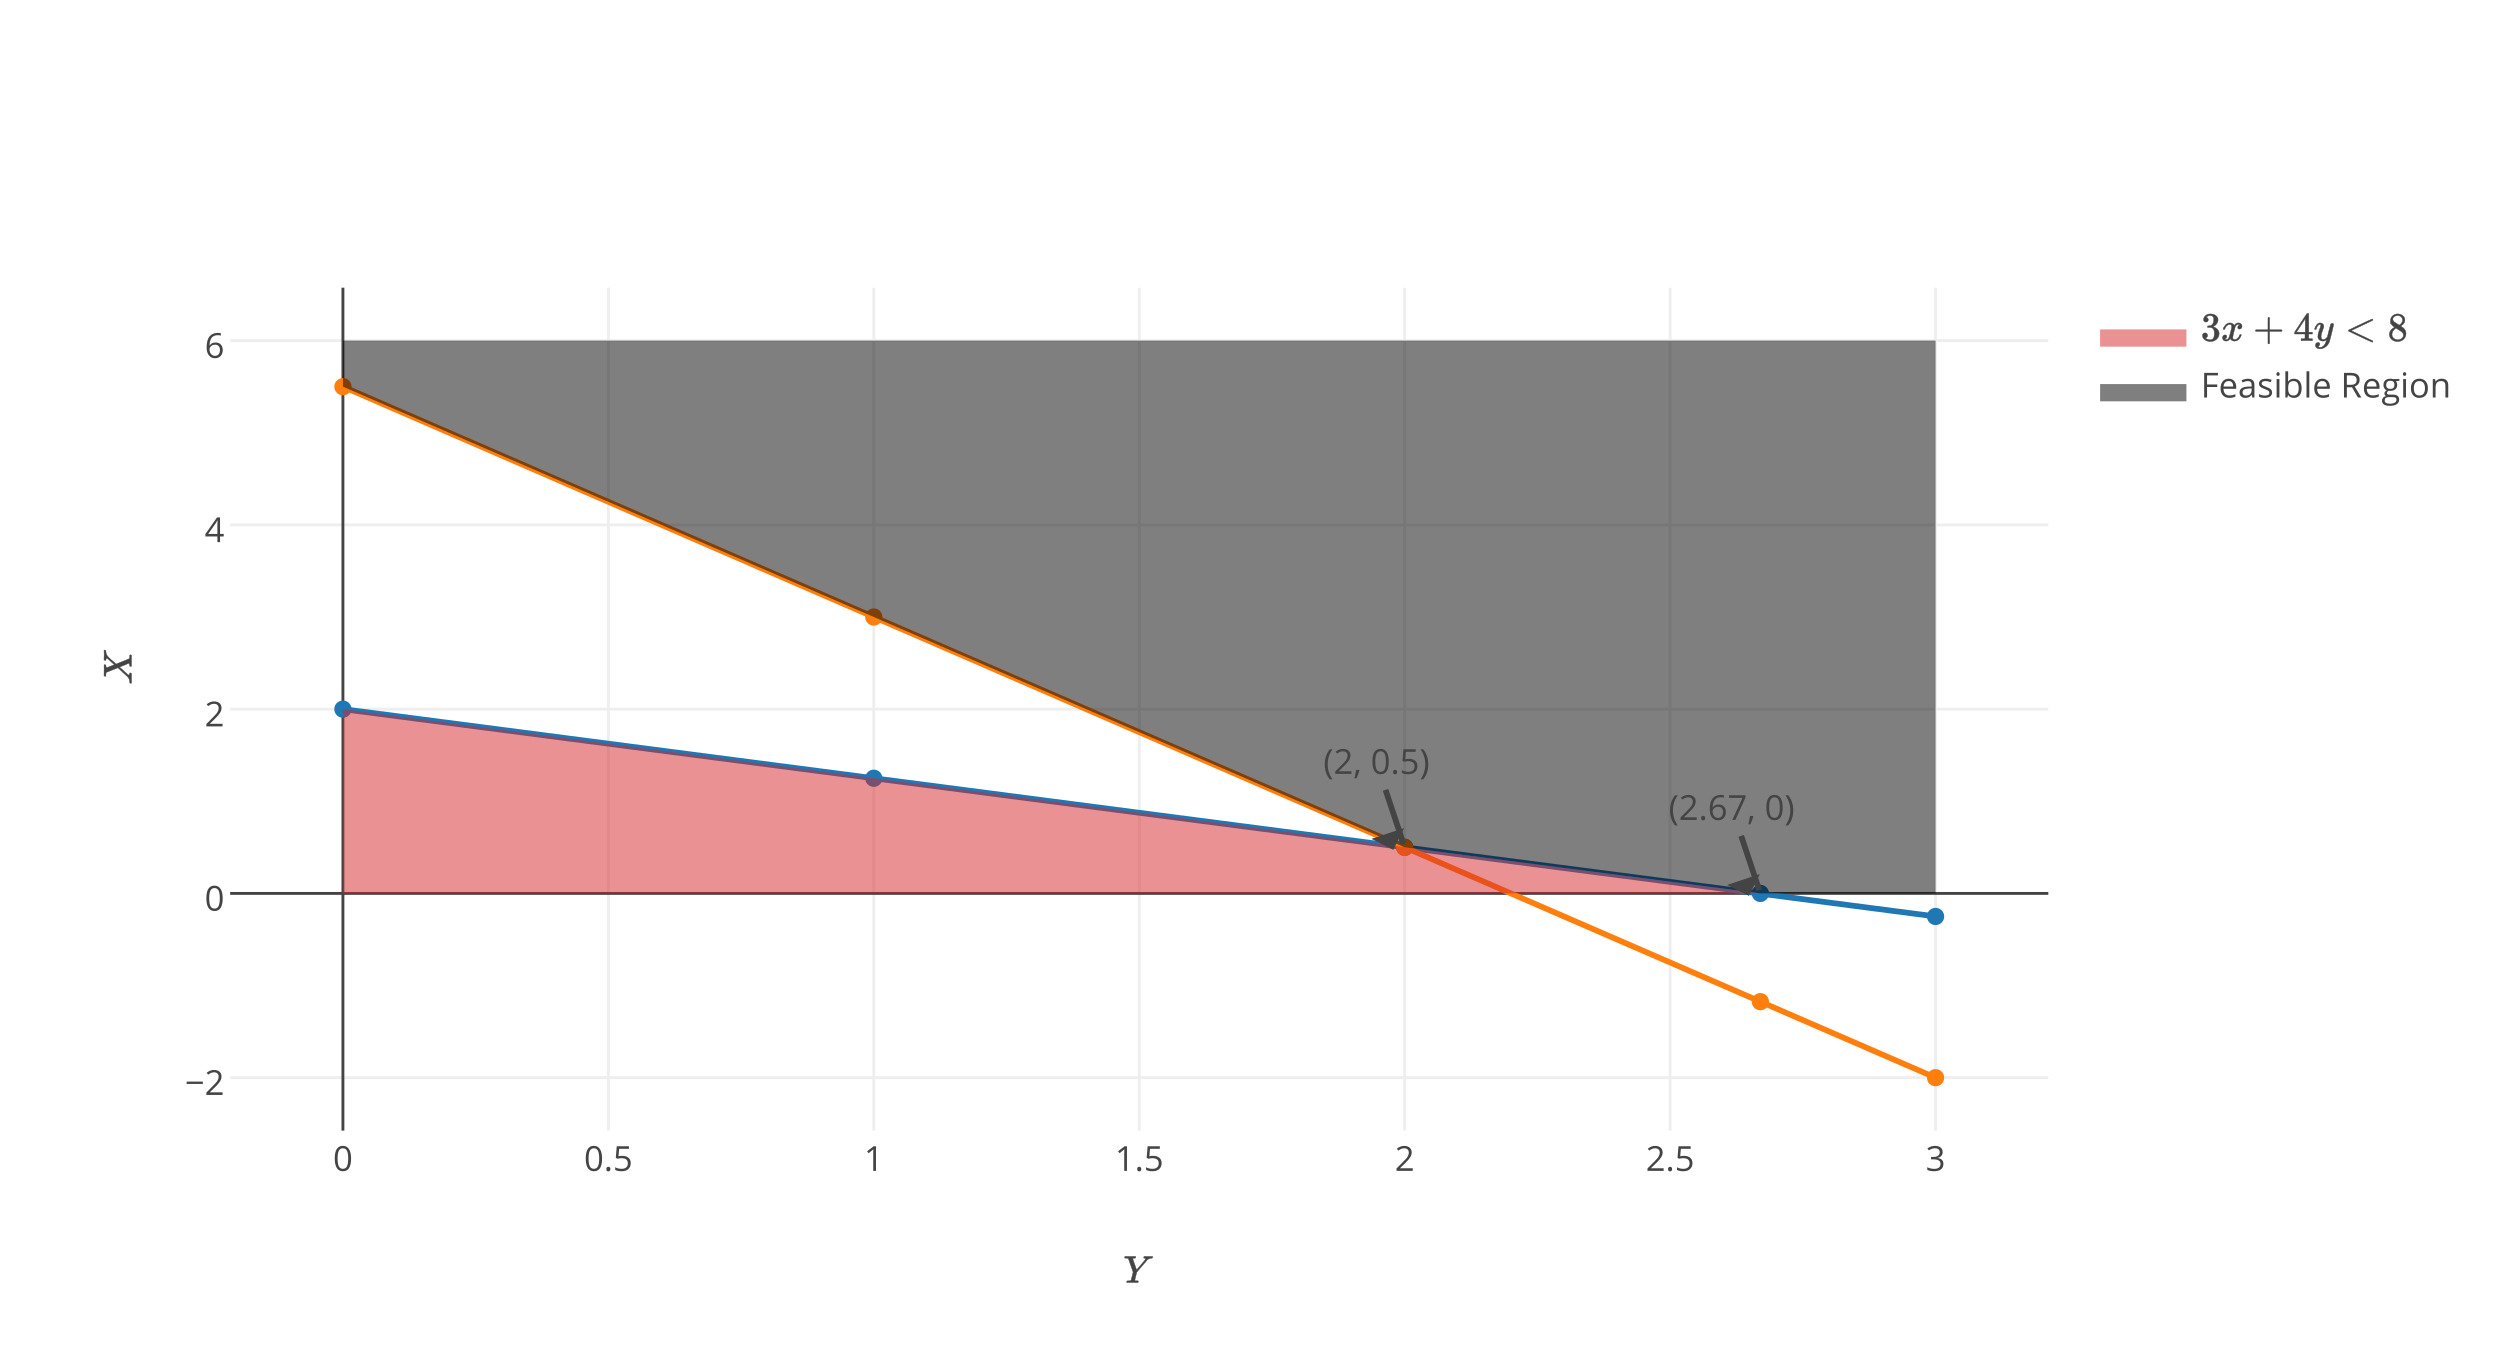
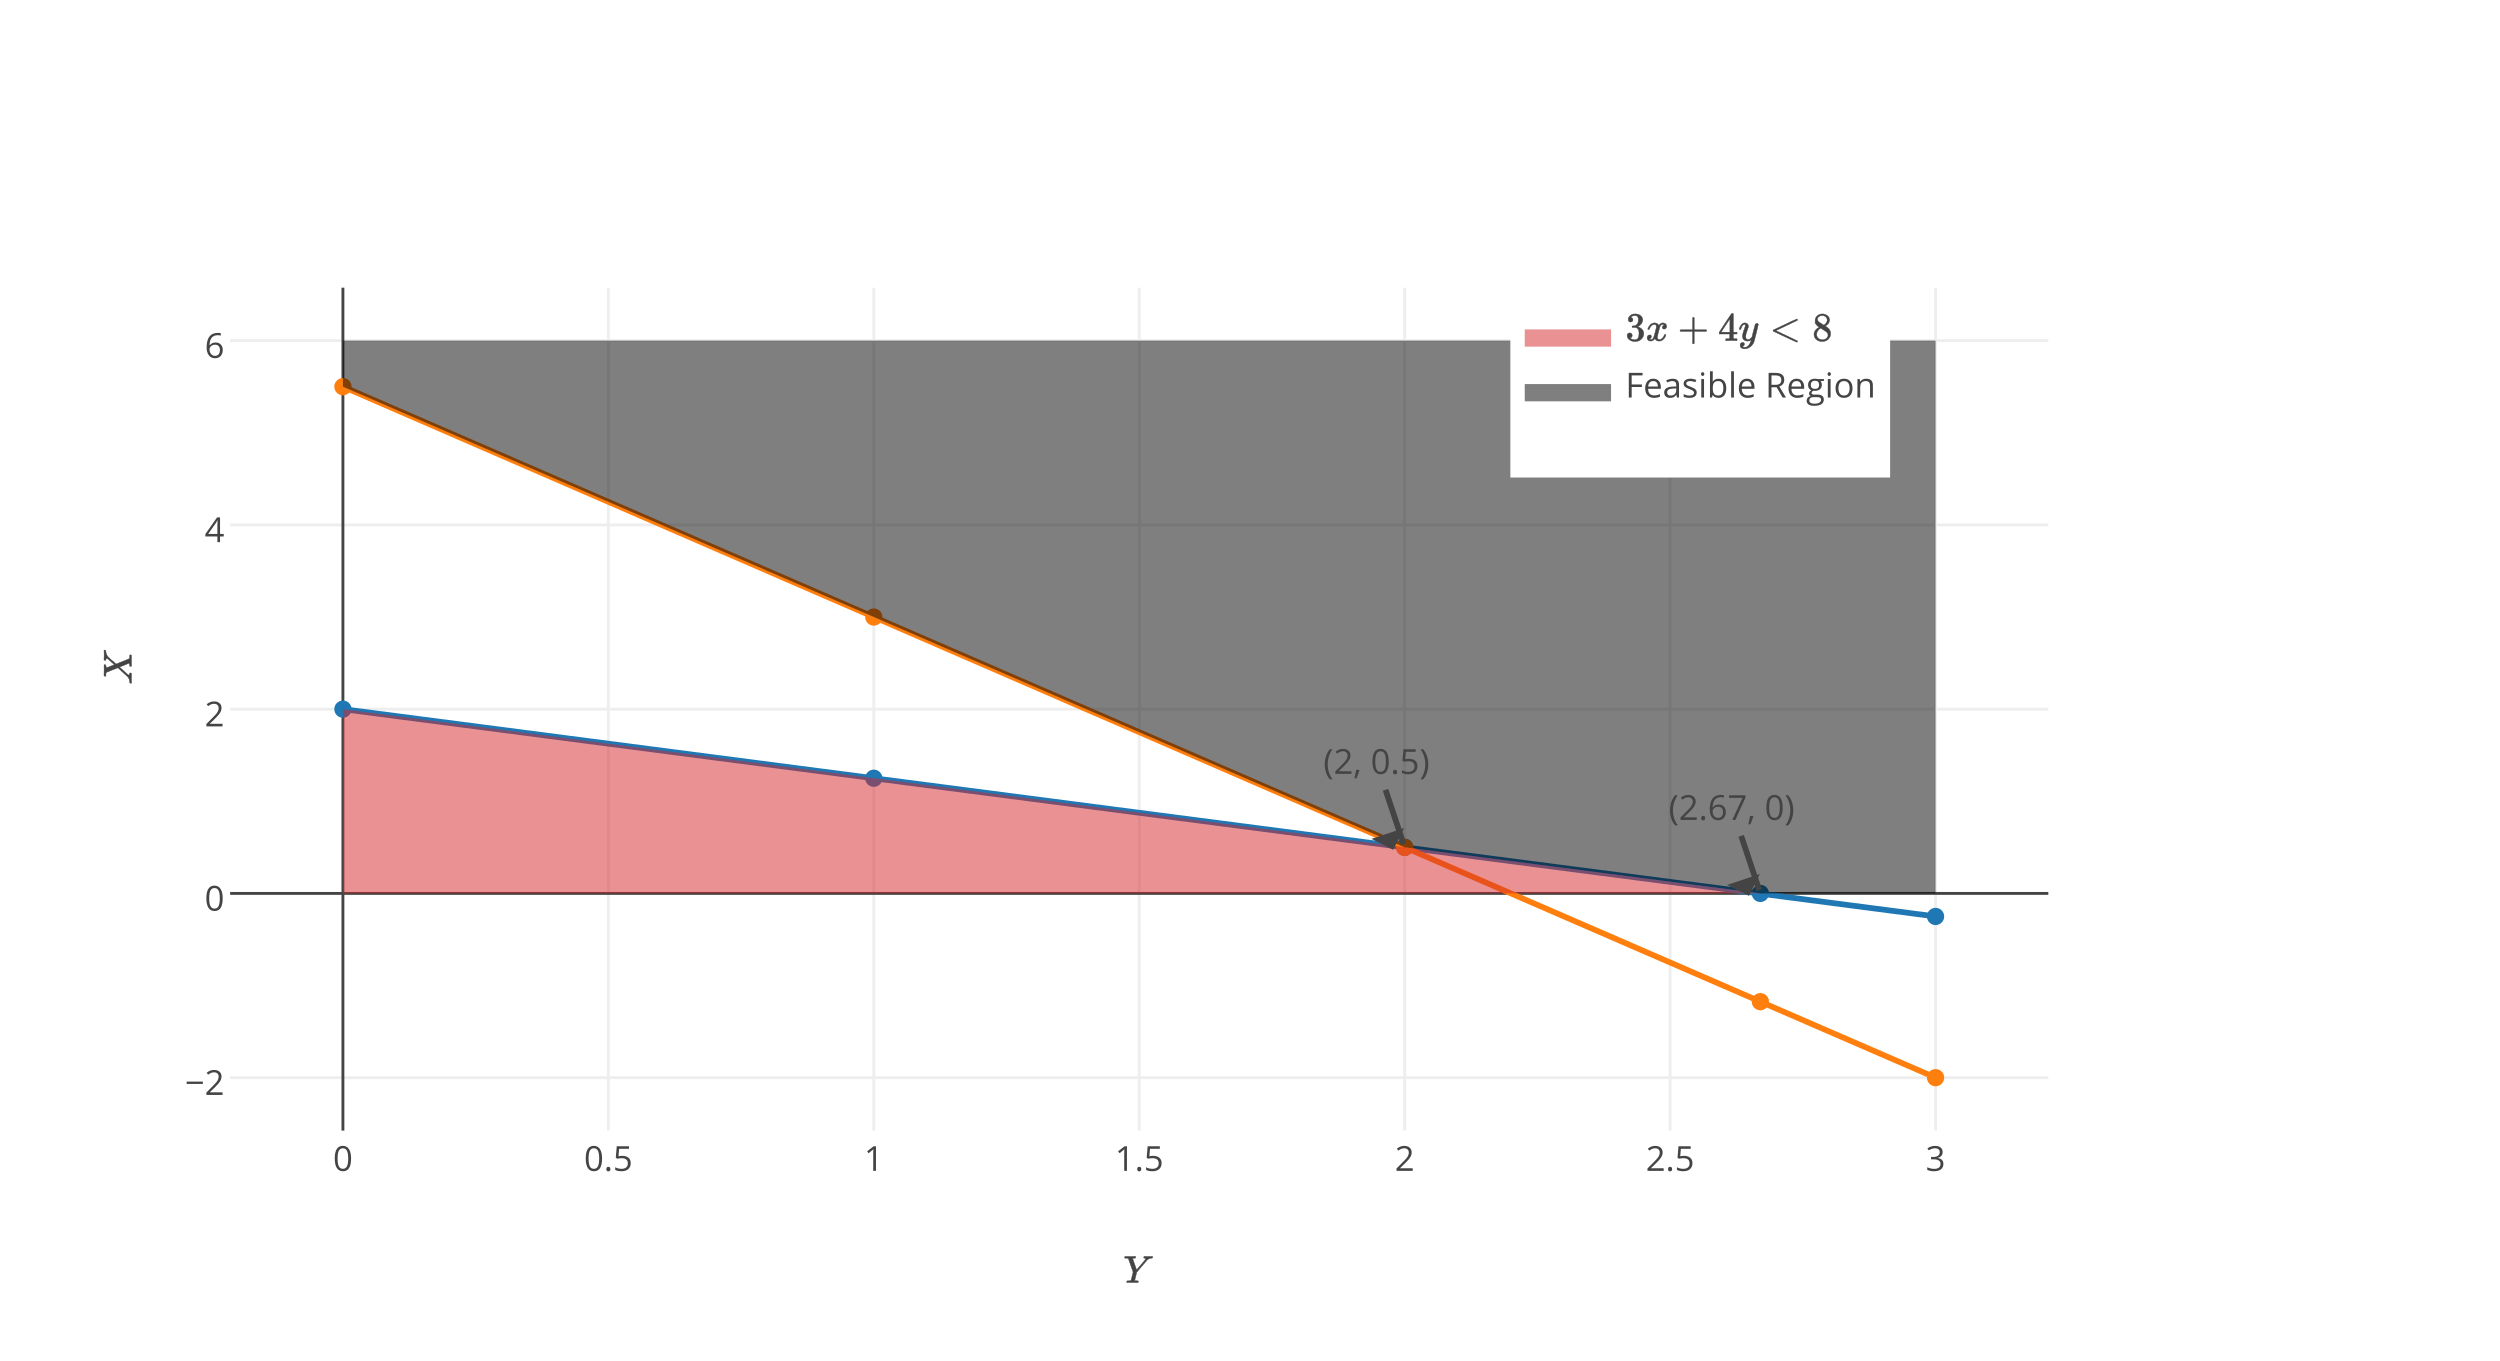
<svg xmlns="http://www.w3.org/2000/svg" xmlns:xlink="http://www.w3.org/1999/xlink" width="869" height="473" class="main-svg">
  <defs>
    <g class="clips" id="svg_88">
      <clipPath class="axesclip" id="clipfc8aa5x">
        <rect x="80" y="0" width="632" height="473" id="svg_89" />
      </clipPath>
      <clipPath class="axesclip" id="clipfc8aa5y">
        <rect x="0" y="100" width="869" height="293" id="svg_90" />
      </clipPath>
      <clipPath class="axesclip" id="clipfc8aa5xy">
        <rect x="80" y="100" width="632" height="293" id="svg_91" />
      </clipPath>
    </g>
  </defs>
  <g>
    <rect x="0" y="0" width="869" height="473" fill="rgb(255, 255, 255)" id="svg_92" />
    <g class="draglayer" id="svg_93">
      <g id="svg_94" />
    </g>
    <g class="subplot xy" id="svg_95">
      <rect x="80" y="100" width="632" height="293" fill="rgb(255, 255, 255)" stroke-width="0px" id="svg_96" />
      <g id="svg_97">
        <path class="xgrid crisp" d="m211.47,100l0,293" stroke-width="1px" stroke="rgb(238, 238, 238)" id="svg_98" />
        <path class="xgrid crisp" d="m303.73,100l0,293" stroke-width="1px" stroke="rgb(238, 238, 238)" id="svg_99" />
        <path class="xgrid crisp" d="m396,100l0,293" stroke-width="1px" stroke="rgb(238, 238, 238)" id="svg_100" />
        <path class="xgrid crisp" d="m488.27,100l0,293" stroke-width="1px" stroke="rgb(238, 238, 238)" id="svg_101" />
        <path class="xgrid crisp" d="m580.53,100l0,293" stroke-width="1px" stroke="rgb(238, 238, 238)" id="svg_102" />
        <path class="xgrid crisp" d="m672.8,100l0,293" stroke-width="1px" stroke="rgb(238, 238, 238)" id="svg_103" />
        <path class="ygrid crisp" d="m80,374.6l632,0" stroke-width="1px" stroke="rgb(238, 238, 238)" id="svg_104" />
        <path class="ygrid crisp" d="m80,246.5l632,0" stroke-width="1px" stroke="rgb(238, 238, 238)" id="svg_105" />
        <path class="ygrid crisp" d="m80,182.45l632,0" stroke-width="1px" stroke="rgb(238, 238, 238)" id="svg_106" />
        <path class="ygrid crisp" d="m80,118.4l632,0" stroke-width="1px" stroke="rgb(238, 238, 238)" id="svg_107" />
      </g>
      <g id="svg_108" />
      <g id="svg_109">
        <path class="xzl zl crisp" d="m119.2,100l0,293" stroke-width="1px" stroke="rgb(68, 68, 68)" id="svg_110" />
        <path class="yzl zl crisp" d="m80,310.55l632,0" stroke-width="1px" stroke="rgb(68, 68, 68)" id="svg_111" />
      </g>
      <g id="svg_112" />
      <g id="svg_1">
        <svg preserveAspectRatio="none" x="80" y="100" width="632" height="293" viewBox="0 0 632 293" id="svg_30">
          <g class="maplayer" id="svg_120" />
          <g class="barlayer" id="svg_119" />
          <g class="errorlayer" id="svg_83">
            <g class="errorbars" id="svg_118" />
            <g class="errorbars" id="svg_116" />
            <g class="errorbars" id="svg_113" />
            <g class="errorbars" id="svg_85" />
            <g class="errorbars" id="svg_84" />
          </g>
          <g class="boxlayer" id="svg_82" />
          <g class="scatterlayer" id="svg_31">
            <g class="trace scatter" stroke-miterlimit="2" id="svg_74">
              <path class="js-line" d="m39.2,146.5l553.6,72.06" stroke-width="2px" stroke="rgb(31, 119, 180)" fill="none" id="svg_81" />
              <g class="points" id="svg_75">
                <path class="point" d="m42.2,146.5a3,3 0 1 1 -3,-3a3,3 0 0 1 3,3z" fill="rgb(31, 119, 180)" stroke-width="0px" id="svg_80" />
                <path class="point" d="m226.73,170.52a3,3 0 1 1 -3,-3a3,3 0 0 1 3,3z" fill="rgb(31, 119, 180)" stroke-width="0px" id="svg_79" />
                <path class="point" d="m411.27,194.54a3,3 0 1 1 -3,-3a3,3 0 0 1 3,3z" fill="rgb(31, 119, 180)" stroke-width="0px" id="svg_78" />
                <path class="point" d="m534.9,210.55a3,3 0 1 1 -3,-3a3,3 0 0 1 3,3z" fill="rgb(31, 119, 180)" stroke-width="0px" id="svg_77" />
                <path class="point" d="m595.8,218.56a3,3 0 1 1 -3,-3a3,3 0 0 1 3,3z" fill="rgb(31, 119, 180)" stroke-width="0px" id="svg_76" />
              </g>
            </g>
            <g class="trace scatter" stroke-miterlimit="2" id="svg_66">
              <path class="js-line" d="m39.2,34.41l553.6,240.19" stroke-width="2px" stroke="rgb(255, 127, 14)" fill="none" id="svg_73" />
              <g class="points" id="svg_67">
                <path class="point" d="m42.2,34.41a3,3 0 1 1 -3,-3a3,3 0 0 1 3,3z" fill="rgb(255, 127, 14)" stroke-width="0px" id="svg_72" />
                <path class="point" d="m226.73,114.48a3,3 0 1 1 -3,-3a3,3 0 0 1 3,3z" fill="rgb(255, 127, 14)" stroke-width="0px" id="svg_71" />
                <path class="point" d="m411.27,194.54a3,3 0 1 1 -3,-3a3,3 0 0 1 3,3z" fill="rgb(255, 127, 14)" stroke-width="0px" id="svg_70" />
                <path class="point" d="m534.9,248.18a3,3 0 1 1 -3,-3a3,3 0 0 1 3,3z" fill="rgb(255, 127, 14)" stroke-width="0px" id="svg_69" />
                <path class="point" d="m595.8,274.6a3,3 0 1 1 -3,-3a3,3 0 0 1 3,3z" fill="rgb(255, 127, 14)" stroke-width="0px" id="svg_68" />
              </g>
            </g>
            <g class="trace scatter" stroke-miterlimit="2" id="svg_42">
              <path class="js-fill" d="m39.2,18.4l553.6,0l0,192.15l-60.9,0l-123.63,-16.01l-369.07,-160.13l0,-16.01l0,-0z" fill-opacity="0.5" fill="rgb(0, 0, 0)" stroke-width="0px" id="svg_65" />
              <path class="js-line" d="m39.2,34.41l369.07,160.13l123.63,16.01l60.9,0" stroke-width="2px" stroke-opacity="0" stroke="rgb(0, 0, 0)" fill="none" id="svg_64" />
              <g class="points" id="svg_58">
                <path class="point" d="m42.2,34.41a3,3 0 1 1 -3,-3a3,3 0 0 1 3,3z" fill-opacity="0" fill="rgb(0, 0, 0)" stroke-width="0px" id="svg_63" />
                <path class="point" d="m226.73,114.48a3,3 0 1 1 -3,-3a3,3 0 0 1 3,3z" fill-opacity="0" fill="rgb(0, 0, 0)" stroke-width="0px" id="svg_62" />
                <path class="point" d="m411.27,194.54a3,3 0 1 1 -3,-3a3,3 0 0 1 3,3z" fill-opacity="0" fill="rgb(0, 0, 0)" stroke-width="0px" id="svg_61" />
                <path class="point" d="m534.9,210.55a3,3 0 1 1 -3,-3a3,3 0 0 1 3,3z" fill-opacity="0" fill="rgb(0, 0, 0)" stroke-width="0px" id="svg_60" />
                <path class="point" d="m595.8,210.55a3,3 0 1 1 -3,-3a3,3 0 0 1 3,3z" fill-opacity="0" fill="rgb(0, 0, 0)" stroke-width="0px" id="svg_59" />
              </g>
            </g>
            <g class="trace scatter" stroke-miterlimit="2" id="svg_34">
              <path class="js-line" d="m39.2,18.4l553.6,0" stroke-width="2px" stroke-opacity="0" stroke="rgb(0, 0, 0)" fill="none" id="svg_41" />
              <g class="points" id="svg_35">
                <path class="point" d="m42.2,18.4a3,3 0 1 1 -3,-3a3,3 0 0 1 3,3z" fill-opacity="0" fill="rgb(0, 0, 0)" stroke-width="0px" id="svg_40" />
                <path class="point" d="m226.73,18.4a3,3 0 1 1 -3,-3a3,3 0 0 1 3,3z" fill-opacity="0" fill="rgb(0, 0, 0)" stroke-width="0px" id="svg_39" />
                <path class="point" d="m411.27,18.4a3,3 0 1 1 -3,-3a3,3 0 0 1 3,3z" fill-opacity="0" fill="rgb(0, 0, 0)" stroke-width="0px" id="svg_38" />
                <path class="point" d="m534.9,18.4a3,3 0 1 1 -3,-3a3,3 0 0 1 3,3z" fill-opacity="0" fill="rgb(0, 0, 0)" stroke-width="0px" id="svg_37" />
                <path class="point" d="m595.8,18.4a3,3 0 1 1 -3,-3a3,3 0 0 1 3,3z" fill-opacity="0" fill="rgb(0, 0, 0)" stroke-width="0px" id="svg_36" />
              </g>
            </g>
            <g class="trace scatter" stroke-miterlimit="2" id="svg_32">
              <path class="js-fill" d="m39.2,146.5l492.7,64.05l0,0l-492.7,0l0,-64.05z" fill-opacity="0.5" fill="rgb(214, 39, 40)" stroke-width="0px" id="svg_33" />
            </g>
          </g>
        </svg>
      </g>
      <g id="svg_159" />
      <path class="crisp" d="m79,393.5l634,0" stroke-opacity="0" stroke="rgb(0, 0, 0)" stroke-width="1px" fill="none" id="svg_160" />
      <path class="crisp" d="m79.5,99l0,294" stroke-width="1px" stroke-opacity="0" stroke="rgb(0, 0, 0)" fill="none" id="svg_161" />
      <g id="svg_162" />
      <g id="svg_163">
        <g class="xtick" id="svg_164">
          <text text-anchor="middle" x="119.2" y="407" fill="rgb(68, 68, 68)" font-size="12px" font-family="'Open sans', verdana, arial, sans-serif" id="svg_165">0</text>
        </g>
        <g class="xtick" id="svg_166">
          <text text-anchor="middle" x="211.47" y="407" fill="rgb(68, 68, 68)" font-size="12px" font-family="'Open sans', verdana, arial, sans-serif" id="svg_167">0.5</text>
        </g>
        <g class="xtick" id="svg_168">
          <text text-anchor="middle" x="303.73" y="407" fill="rgb(68, 68, 68)" font-size="12px" font-family="'Open sans', verdana, arial, sans-serif" id="svg_169">1</text>
        </g>
        <g class="xtick" id="svg_170">
          <text text-anchor="middle" x="396" y="407" fill="rgb(68, 68, 68)" font-size="12px" font-family="'Open sans', verdana, arial, sans-serif" id="svg_171">1.5</text>
        </g>
        <g class="xtick" id="svg_172">
          <text text-anchor="middle" x="488.27" y="407" fill="rgb(68, 68, 68)" font-size="12px" font-family="'Open sans', verdana, arial, sans-serif" id="svg_173">2</text>
        </g>
        <g class="xtick" id="svg_174">
          <text text-anchor="middle" x="580.53" y="407" fill="rgb(68, 68, 68)" font-size="12px" font-family="'Open sans', verdana, arial, sans-serif" id="svg_175">2.5</text>
        </g>
        <g class="xtick" id="svg_176">
          <text text-anchor="middle" x="672.8" y="407" fill="rgb(68, 68, 68)" font-size="12px" font-family="'Open sans', verdana, arial, sans-serif" id="svg_177">3</text>
        </g>
      </g>
      <g id="svg_178">
        <g class="ytick" id="svg_179">
          <text text-anchor="end" x="78" y="380.6" fill="rgb(68, 68, 68)" font-size="12px" font-family="'Open sans', verdana, arial, sans-serif" id="svg_180">−2</text>
        </g>
        <g class="ytick" id="svg_181">
          <text text-anchor="end" x="78" y="316.55" fill="rgb(68, 68, 68)" font-size="12px" font-family="'Open sans', verdana, arial, sans-serif" id="svg_182">0</text>
        </g>
        <g class="ytick" id="svg_183">
          <text text-anchor="end" x="78" y="252.5" fill="rgb(68, 68, 68)" font-size="12px" font-family="'Open sans', verdana, arial, sans-serif" id="svg_184">2</text>
        </g>
        <g class="ytick" id="svg_185">
          <text text-anchor="end" x="78" y="188.45" fill="rgb(68, 68, 68)" font-size="12px" font-family="'Open sans', verdana, arial, sans-serif" id="svg_186">4</text>
        </g>
        <g class="ytick" id="svg_187">
          <text text-anchor="end" x="78" y="124.4" fill="rgb(68, 68, 68)" font-size="12px" font-family="'Open sans', verdana, arial, sans-serif" id="svg_188">6</text>
        </g>
      </g>
      <g id="svg_189" />
    </g>
    <g class="shapelayer" id="svg_190" />
    <g class="glimages" id="svg_191" />
    <text class="js-plot-link-container" y="464" text-anchor="end" x="862" fill="rgb(68, 68, 68)" font-size="12px" font-family="'Open Sans', Arial, sans-serif" id="svg_192" />
    <g class="infolayer" id="svg_193">
      <g class="g-gtitle" id="svg_194" />
      <g class="g-xtitle" id="svg_195">
        <g class="xtitle-math-group" id="svg_15">
          <svg viewBox="0 -707.942 768 731.884" class="xtitle-math" height="1.71ex" preserveAspectRatio="xMinYMin meet" x="390.499" y="436.382" width="1.71ex" id="svg_121">
            <defs>
              <path id="svg_124" stroke-width="10" d="m66,637q-12,0 -17,0t-10,1t-7,3t-2,6t3,17t9,18q2,1 14,1q48,-3 109,-3q123,0 141,3l10,0q6,-6 6,-9t-2,-18q-4,-13 -10,-19l-12,0q-56,0 -56,-13q0,-5 50,-147t51,-144l3,3q4,4 12,13t21,24t32,37t43,51q92,107 107,126t16,31q0,16 -32,19q-17,0 -17,10q0,2 2,14q3,15 5,18t14,4q2,0 29,-1t79,-2q27,0 56,1t33,1q17,0 17,-9q0,-4 -3,-16t-5,-14q-2,-6 -21,-6q-72,-5 -117,-50q-9,-9 -140,-163l-129,-151l-26,-104q-27,-107 -27,-112q0,-11 68,-11q16,0 21,-1t6,-10q0,-2 -2,-12q-4,-17 -6,-19t-16,-3q-5,0 -42,0t-92,1q-62,0 -94,0t-36,-1q-18,0 -18,8q0,5 3,15q1,3 2,6t1,5t1,4t2,3t3,2t5,1t6,0t9,1t13,0q39,1 51,4t18,13q3,5 29,108l25,103l-123,349q-1,1 -2,2t-2,2t-3,2t-4,2t-5,2t-8,1t-9,1t-13,1t-17,1z" />
              <path id="svg_136" stroke-width="10" d="m42,0l-2,0q-14,0 -14,11q0,4 3,16q4,14 7,16t19,3q86,3 135,52q10,10 116,126t105,118q-109,278 -114,283q-9,11 -63,12l-28,0q-6,6 -6,8t2,19q4,13 10,19l14,0q34,-2 121,-2q33,0 61,0t45,1t20,0q17,0 17,-11q0,-1 -2,-13q-4,-15 -7,-18t-16,-3q-31,-3 -54,-17l77,-194l53,59q105,113 105,125q0,18 -24,25q-5,0 -13,2q-15,0 -15,11q0,2 2,16q4,13 10,19l12,0q1,0 25,0t54,-2t41,-1q90,0 99,3l8,0q7,-7 7,-11q-2,-25 -12,-35l-16,0q-34,-1 -61,-9t-41,-17t-24,-18l-11,-9q0,1 -95,-104l-87,-96q0,-1 31,-80t65,-162t37,-86q10,-9 61,-10q35,0 35,-9q0,-2 -2,-14q-4,-16 -7,-19t-14,-3q-3,0 -33,0t-89,1q-61,0 -93,0t-35,-1q-17,0 -17,9q0,1 2,15q2,10 4,14t5,5t9,2t16,1t26,7q17,8 17,10q-1,0 -47,117l-47,118q-188,-204 -193,-215q-4,-8 -4,-12q0,-19 29,-25q1,0 6,0t6,-1q3,0 4,0t3,-1t3,-3t1,-7q0,-9 -2,-16q-3,-13 -6,-15t-15,-3q-3,0 -18,0t-42,1t-59,0q-78,0 -100,-2z" />
              <path id="svg_135" stroke-width="10" d="m127,463q-27,0 -42,17t-16,44q0,55 48,98t116,43q35,0 44,-1q74,-12 113,-53t40,-89q0,-52 -34,-101t-94,-71l-3,-2q0,-1 9,-3t29,-9t38,-21q82,-53 82,-140q0,-79 -62,-138t-157,-59q-80,0 -138,43t-58,109q0,28 18,45t45,18q28,0 46,-18t18,-45q0,-11 -3,-20t-7,-16t-11,-12t-12,-8t-10,-4t-8,-3l-4,-1q51,-45 124,-45q55,0 83,53q17,33 17,101l0,20q0,95 -64,127q-15,6 -61,7l-42,1l-3,2q-2,3 -2,16q0,18 8,18q28,0 58,5q34,5 62,42t28,112l0,8q0,57 -35,79q-22,14 -47,14q-32,0 -59,-11t-38,-23t-11,-12l3,0q3,-1 8,-2t10,-5t12,-7t10,-11t8,-15t3,-20q0,-22 -14,-39t-45,-18z" />
              <path id="svg_134" stroke-width="10" d="m52,289q7,42 54,97t116,56q35,0 64,-18t43,-45q42,63 101,63q37,0 64,-22t28,-59q0,-29 -14,-47t-27,-22t-23,-4q-19,0 -31,11t-12,29q0,46 50,63q-11,13 -40,13q-13,0 -19,-2q-38,-16 -56,-66q-60,-221 -60,-258q0,-28 16,-40t35,-12q37,0 73,33t49,81q3,10 6,11t16,2l4,0q15,0 15,-8q0,-1 -2,-11q-16,-57 -62,-101t-107,-44q-70,0 -106,63q-41,-62 -94,-62l-6,0q-49,0 -70,26t-22,55q0,32 19,52t45,20q43,0 43,-42q0,-20 -12,-35t-23,-20t-13,-5l-3,-1q0,-1 6,-4t16,-7t19,-3q36,0 62,45q9,16 23,68t28,108t16,66q5,27 5,39q0,28 -15,40t-34,12q-40,0 -75,-32t-49,-82q-2,-9 -5,-10t-16,-2l-14,0q-6,6 -6,11z" />
              <path id="svg_133" stroke-width="10" d="m56,237t0,13t14,20l299,0l0,150l1,150q10,13 19,13q13,0 20,-15l0,-298l298,0q15,-8 15,-20t-15,-20l-298,0l0,-298q-8,-14 -18,-14l-2,0l-2,0q-12,0 -18,14l0,298l-299,0q-14,7 -14,20l0,-13z" />
              <path id="svg_132" stroke-width="10" d="m462,0q-18,3 -129,3q-116,0 -134,-3l-9,0l0,46l31,0q20,0 27,0t17,2t14,5t7,8q1,2 1,54l0,50l-259,0l0,46l151,231q153,232 155,233q2,2 21,2l18,0l6,-6l0,-460l92,0l0,-46l-92,0l0,-51q0,-41 0,-48t6,-12q8,-7 57,-8l29,0l0,-46l-9,0zm-169,211l0,334l-219,-333l109,-1l110,0z" />
              <path id="svg_131" stroke-width="10" d="m21,287q0,14 15,48t48,71t74,36q41,0 66,-23t26,-64q-2,-19 -3,-21q0,-3 -16,-46t-33,-97t-16,-86q0,-43 14,-60t42,-18q23,0 43,11t31,23t27,33q0,1 5,20t14,59t19,74q38,150 42,157q13,27 43,27q13,0 21,-7t11,-12t2,-9q0,-13 -49,-210t-56,-216q-28,-83 -97,-132t-138,-50q-45,0 -79,22t-34,66q0,22 7,37t19,22t20,10t17,3q44,0 44,-42q0,-20 -12,-35t-23,-20t-13,-5l-3,-1q2,-5 19,-12t34,-7l8,0q17,0 26,2q33,9 61,38t43,62t23,56t8,30l-6,-4q-6,-4 -19,-11t-26,-12q-20,-5 -39,-5q-46,0 -81,22t-46,71q-1,7 -1,31q0,57 35,149t35,117q0,1 0,2q0,9 0,12t-4,7t-11,4l-4,0q-23,0 -42,-19t-30,-41t-17,-42t-8,-22q-2,-2 -16,-2l-14,0q-6,6 -6,9z" />
              <path id="svg_130" stroke-width="10" d="m694,-11t0,-8t-6,-14t-10,-7q-7,0 -154,69t-290,137l-144,69q-7,5 -7,15q0,11 8,16q573,274 587,274q3,0 9,-6t7,-15t-7,-14q-1,-1 -270,-129l-266,-126l266,-126q269,-128 270,-129q7,-6 7,-14l0,8z" />
              <path id="svg_129" stroke-width="10" d="m70,417t0,77t54,124t124,48q71,0 126,-42t55,-109q0,-30 -11,-56t-26,-42t-31,-28t-26,-18t-11,-8l14,-9q14,-10 28,-20t16,-11q75,-59 75,-149q0,-79 -58,-137t-150,-59q-90,0 -148,51t-58,126q0,108 129,180l-18,13q-21,13 -27,20q-57,49 -57,126l0,-77zm216,-31l6,4q6,4 9,6t10,7t12,10t11,12t11,13t10,16t9,17t5,20t2,22q0,43 -29,73t-67,38q-7,1 -33,1q-41,0 -77,-26t-37,-65q0,-23 13,-42t26,-29t50,-32q7,-5 11,-7l58,-38zm-36,-365q58,0 100,34t42,82q0,17 -5,32t-12,25t-22,22t-23,18t-29,19t-27,17q-14,9 -30,19t-26,17l-8,5q-6,0 -29,-17t-48,-55t-26,-82q0,-59 43,-97t100,-39z" />
              <path id="svg_128" stroke-width="10" d="m164,157q0,-24 -16,-40t-39,-16l-7,0q46,-79 122,-79q70,0 102,60q19,33 19,128q0,103 -27,139q-26,33 -58,33l-6,0q-78,0 -118,-68q-4,-7 -7,-8t-15,-2q-17,0 -19,6q-2,4 -2,175l0,129q0,50 5,50q2,2 4,2q1,0 21,-8t55,-16t75,-8q71,0 136,28q8,4 13,4q8,0 8,-18l0,-13q-82,-97 -205,-97q-31,0 -56,6l-10,2l0,-172q19,14 30,22t36,16t51,8q81,0 137,-65t56,-154q0,-92 -64,-157t-156,-66q-81,0 -130,54t-49,122q0,24 11,38t23,18t23,4q25,0 41,-17t16,-40z" />
              <path id="svg_127" stroke-width="10" d="m109,429q-27,0 -43,18t-16,44q0,71 53,123t132,52q91,0 152,-56t62,-145q0,-43 -20,-82t-48,-68t-80,-74q-36,-31 -100,-92l-59,-56l76,-1q157,0 167,5q7,2 24,89l0,3l40,0l0,-3q-1,-3 -13,-91t-15,-92l0,-3l-371,0l0,19l0,12q0,7 6,15t30,35q29,32 50,56q9,10 34,37t34,37t29,33t28,34t23,30t21,32t15,29t13,32t7,30t3,33q0,63 -34,109t-97,46q-33,0 -58,-17t-35,-33t-10,-19q0,-1 5,-1q18,0 37,-14t19,-46q0,-25 -16,-42t-45,-18z" />
              <path id="svg_126" stroke-width="10" d="m56,347q0,13 14,20l637,0q15,-8 15,-20q0,-11 -14,-19l-318,-1l-318,0q-16,5 -16,20zm0,-194q0,15 16,20l636,0q14,-10 14,-20q0,-13 -15,-20l-637,0q-14,7 -14,20z" />
              <path id="svg_125" stroke-width="10" d="m213,578l-13,-5q-14,-5 -40,-10t-58,-7l-19,0l0,46l19,0q47,2 87,15t56,24t28,22q2,3 12,3q9,0 17,-6l0,-299l1,-300q7,-7 12,-9t24,-4t62,-2l26,0l0,-46l-11,0q-21,3 -159,3q-136,0 -157,-3l-12,0l0,46l26,0q22,0 38,0t25,1t16,3t8,2t6,5t6,4l0,517z" />
            </defs>
            <g stroke="rgb(68, 68, 68)" fill="rgb(68, 68, 68)" stroke-width="0" transform="matrix(1 0 0 -1 0 0)" id="svg_122">
              <use xlink:href="#svg_124" id="svg_123" />
            </g>
          </svg>
        </g>
      </g>
      <g class="g-ytitle" id="svg_199">
        <g class="ytitle-math-group" transform="rotate(-90, 35.81, 237.882)" id="svg_29">
          <svg viewBox="0 -707.942 857 732.884" class="ytitle-math" height="1.71ex" preserveAspectRatio="xMinYMin meet" x="35.81" y="237.882" width="2.021ex" id="svg_137">
            <defs>
              <path id="svg_152" stroke-width="10" d="m66,637q-12,0 -17,0t-10,1t-7,3t-2,6t3,17t9,18q2,1 14,1q48,-3 109,-3q123,0 141,3l10,0q6,-6 6,-9t-2,-18q-4,-13 -10,-19l-12,0q-56,0 -56,-13q0,-5 50,-147t51,-144l3,3q4,4 12,13t21,24t32,37t43,51q92,107 107,126t16,31q0,16 -32,19q-17,0 -17,10q0,2 2,14q3,15 5,18t14,4q2,0 29,-1t79,-2q27,0 56,1t33,1q17,0 17,-9q0,-4 -3,-16t-5,-14q-2,-6 -21,-6q-72,-5 -117,-50q-9,-9 -140,-163l-129,-151l-26,-104q-27,-107 -27,-112q0,-11 68,-11q16,0 21,-1t6,-10q0,-2 -2,-12q-4,-17 -6,-19t-16,-3q-5,0 -42,0t-92,1q-62,0 -94,0t-36,-1q-18,0 -18,8q0,5 3,15q1,3 2,6t1,5t1,4t2,3t3,2t5,1t6,0t9,1t13,0q39,1 51,4t18,13q3,5 29,108l25,103l-123,349q-1,1 -2,2t-2,2t-3,2t-4,2t-5,2t-8,1t-9,1t-13,1t-17,1z" />
              <path id="svg_140" stroke-width="10" d="m42,0l-2,0q-14,0 -14,11q0,4 3,16q4,14 7,16t19,3q86,3 135,52q10,10 116,126t105,118q-109,278 -114,283q-9,11 -63,12l-28,0q-6,6 -6,8t2,19q4,13 10,19l14,0q34,-2 121,-2q33,0 61,0t45,1t20,0q17,0 17,-11q0,-1 -2,-13q-4,-15 -7,-18t-16,-3q-31,-3 -54,-17l77,-194l53,59q105,113 105,125q0,18 -24,25q-5,0 -13,2q-15,0 -15,11q0,2 2,16q4,13 10,19l12,0q1,0 25,0t54,-2t41,-1q90,0 99,3l8,0q7,-7 7,-11q-2,-25 -12,-35l-16,0q-34,-1 -61,-9t-41,-17t-24,-18l-11,-9q0,1 -95,-104l-87,-96q0,-1 31,-80t65,-162t37,-86q10,-9 61,-10q35,0 35,-9q0,-2 -2,-14q-4,-16 -7,-19t-14,-3q-3,0 -33,0t-89,1q-61,0 -93,0t-35,-1q-17,0 -17,9q0,1 2,15q2,10 4,14t5,5t9,2t16,1t26,7q17,8 17,10q-1,0 -47,117l-47,118q-188,-204 -193,-215q-4,-8 -4,-12q0,-19 29,-25q1,0 6,0t6,-1q3,0 4,0t3,-1t3,-3t1,-7q0,-9 -2,-16q-3,-13 -6,-15t-15,-3q-3,0 -18,0t-42,1t-59,0q-78,0 -100,-2z" />
              <path id="svg_151" stroke-width="10" d="m127,463q-27,0 -42,17t-16,44q0,55 48,98t116,43q35,0 44,-1q74,-12 113,-53t40,-89q0,-52 -34,-101t-94,-71l-3,-2q0,-1 9,-3t29,-9t38,-21q82,-53 82,-140q0,-79 -62,-138t-157,-59q-80,0 -138,43t-58,109q0,28 18,45t45,18q28,0 46,-18t18,-45q0,-11 -3,-20t-7,-16t-11,-12t-12,-8t-10,-4t-8,-3l-4,-1q51,-45 124,-45q55,0 83,53q17,33 17,101l0,20q0,95 -64,127q-15,6 -61,7l-42,1l-3,2q-2,3 -2,16q0,18 8,18q28,0 58,5q34,5 62,42t28,112l0,8q0,57 -35,79q-22,14 -47,14q-32,0 -59,-11t-38,-23t-11,-12l3,0q3,-1 8,-2t10,-5t12,-7t10,-11t8,-15t3,-20q0,-22 -14,-39t-45,-18z" />
              <path id="svg_150" stroke-width="10" d="m52,289q7,42 54,97t116,56q35,0 64,-18t43,-45q42,63 101,63q37,0 64,-22t28,-59q0,-29 -14,-47t-27,-22t-23,-4q-19,0 -31,11t-12,29q0,46 50,63q-11,13 -40,13q-13,0 -19,-2q-38,-16 -56,-66q-60,-221 -60,-258q0,-28 16,-40t35,-12q37,0 73,33t49,81q3,10 6,11t16,2l4,0q15,0 15,-8q0,-1 -2,-11q-16,-57 -62,-101t-107,-44q-70,0 -106,63q-41,-62 -94,-62l-6,0q-49,0 -70,26t-22,55q0,32 19,52t45,20q43,0 43,-42q0,-20 -12,-35t-23,-20t-13,-5l-3,-1q0,-1 6,-4t16,-7t19,-3q36,0 62,45q9,16 23,68t28,108t16,66q5,27 5,39q0,28 -15,40t-34,12q-40,0 -75,-32t-49,-82q-2,-9 -5,-10t-16,-2l-14,0q-6,6 -6,11z" />
              <path id="svg_149" stroke-width="10" d="m56,237t0,13t14,20l299,0l0,150l1,150q10,13 19,13q13,0 20,-15l0,-298l298,0q15,-8 15,-20t-15,-20l-298,0l0,-298q-8,-14 -18,-14l-2,0l-2,0q-12,0 -18,14l0,298l-299,0q-14,7 -14,20l0,-13z" />
              <path id="svg_148" stroke-width="10" d="m462,0q-18,3 -129,3q-116,0 -134,-3l-9,0l0,46l31,0q20,0 27,0t17,2t14,5t7,8q1,2 1,54l0,50l-259,0l0,46l151,231q153,232 155,233q2,2 21,2l18,0l6,-6l0,-460l92,0l0,-46l-92,0l0,-51q0,-41 0,-48t6,-12q8,-7 57,-8l29,0l0,-46l-9,0zm-169,211l0,334l-219,-333l109,-1l110,0z" />
              <path id="svg_147" stroke-width="10" d="m21,287q0,14 15,48t48,71t74,36q41,0 66,-23t26,-64q-2,-19 -3,-21q0,-3 -16,-46t-33,-97t-16,-86q0,-43 14,-60t42,-18q23,0 43,11t31,23t27,33q0,1 5,20t14,59t19,74q38,150 42,157q13,27 43,27q13,0 21,-7t11,-12t2,-9q0,-13 -49,-210t-56,-216q-28,-83 -97,-132t-138,-50q-45,0 -79,22t-34,66q0,22 7,37t19,22t20,10t17,3q44,0 44,-42q0,-20 -12,-35t-23,-20t-13,-5l-3,-1q2,-5 19,-12t34,-7l8,0q17,0 26,2q33,9 61,38t43,62t23,56t8,30l-6,-4q-6,-4 -19,-11t-26,-12q-20,-5 -39,-5q-46,0 -81,22t-46,71q-1,7 -1,31q0,57 35,149t35,117q0,1 0,2q0,9 0,12t-4,7t-11,4l-4,0q-23,0 -42,-19t-30,-41t-17,-42t-8,-22q-2,-2 -16,-2l-14,0q-6,6 -6,9z" />
              <path id="svg_146" stroke-width="10" d="m694,-11t0,-8t-6,-14t-10,-7q-7,0 -154,69t-290,137l-144,69q-7,5 -7,15q0,11 8,16q573,274 587,274q3,0 9,-6t7,-15t-7,-14q-1,-1 -270,-129l-266,-126l266,-126q269,-128 270,-129q7,-6 7,-14l0,8z" />
              <path id="svg_145" stroke-width="10" d="m70,417t0,77t54,124t124,48q71,0 126,-42t55,-109q0,-30 -11,-56t-26,-42t-31,-28t-26,-18t-11,-8l14,-9q14,-10 28,-20t16,-11q75,-59 75,-149q0,-79 -58,-137t-150,-59q-90,0 -148,51t-58,126q0,108 129,180l-18,13q-21,13 -27,20q-57,49 -57,126l0,-77zm216,-31l6,4q6,4 9,6t10,7t12,10t11,12t11,13t10,16t9,17t5,20t2,22q0,43 -29,73t-67,38q-7,1 -33,1q-41,0 -77,-26t-37,-65q0,-23 13,-42t26,-29t50,-32q7,-5 11,-7l58,-38zm-36,-365q58,0 100,34t42,82q0,17 -5,32t-12,25t-22,22t-23,18t-29,19t-27,17q-14,9 -30,19t-26,17l-8,5q-6,0 -29,-17t-48,-55t-26,-82q0,-59 43,-97t100,-39z" />
              <path id="svg_144" stroke-width="10" d="m164,157q0,-24 -16,-40t-39,-16l-7,0q46,-79 122,-79q70,0 102,60q19,33 19,128q0,103 -27,139q-26,33 -58,33l-6,0q-78,0 -118,-68q-4,-7 -7,-8t-15,-2q-17,0 -19,6q-2,4 -2,175l0,129q0,50 5,50q2,2 4,2q1,0 21,-8t55,-16t75,-8q71,0 136,28q8,4 13,4q8,0 8,-18l0,-13q-82,-97 -205,-97q-31,0 -56,6l-10,2l0,-172q19,14 30,22t36,16t51,8q81,0 137,-65t56,-154q0,-92 -64,-157t-156,-66q-81,0 -130,54t-49,122q0,24 11,38t23,18t23,4q25,0 41,-17t16,-40z" />
              <path id="svg_143" stroke-width="10" d="m109,429q-27,0 -43,18t-16,44q0,71 53,123t132,52q91,0 152,-56t62,-145q0,-43 -20,-82t-48,-68t-80,-74q-36,-31 -100,-92l-59,-56l76,-1q157,0 167,5q7,2 24,89l0,3l40,0l0,-3q-1,-3 -13,-91t-15,-92l0,-3l-371,0l0,19l0,12q0,7 6,15t30,35q29,32 50,56q9,10 34,37t34,37t29,33t28,34t23,30t21,32t15,29t13,32t7,30t3,33q0,63 -34,109t-97,46q-33,0 -58,-17t-35,-33t-10,-19q0,-1 5,-1q18,0 37,-14t19,-46q0,-25 -16,-42t-45,-18z" />
              <path id="svg_142" stroke-width="10" d="m56,347q0,13 14,20l637,0q15,-8 15,-20q0,-11 -14,-19l-318,-1l-318,0q-16,5 -16,20zm0,-194q0,15 16,20l636,0q14,-10 14,-20q0,-13 -15,-20l-637,0q-14,7 -14,20z" />
              <path id="svg_141" stroke-width="10" d="m213,578l-13,-5q-14,-5 -40,-10t-58,-7l-19,0l0,46l19,0q47,2 87,15t56,24t28,22q2,3 12,3q9,0 17,-6l0,-299l1,-300q7,-7 12,-9t24,-4t62,-2l26,0l0,-46l-11,0q-21,3 -159,3q-136,0 -157,-3l-12,0l0,46l26,0q22,0 38,0t25,1t16,3t8,2t6,5t6,4l0,517z" />
            </defs>
            <g stroke="rgb(68, 68, 68)" fill="rgb(68, 68, 68)" stroke-width="0" transform="matrix(1 0 0 -1 0 0)" id="svg_138">
              <use xlink:href="#svg_140" id="svg_139" />
            </g>
          </svg>
        </g>
      </g>
      <g id="svg_43">
-         <svg class="legend" x="725" y="100" width="132" height="86" id="svg_153">
+         <svg class="legend" x="525" y="100" width="132" height="66" id="svg_153">
          <rect class="bg" x="0" y="0" width="132" height="86" stroke-width="0px" fill="rgb(255, 255, 255)" stroke="rgb(68, 68, 68)" id="svg_245" />
          <g class="traces" id="svg_202">
            <g class="legendfill" id="svg_243">
              <path class="js-fill" d="m5,14.5l30,0l0,6l-30,0l0,-6z" fill-opacity="0.5" fill="rgb(214, 39, 40)" stroke-width="0px" id="svg_244" />
            </g>
            <g class="legendlines" id="svg_242" />
            <g class="legendsymbols" id="svg_240">
              <g class="legendpoints" id="svg_241" />
            </g>
            <rect class="legendtoggle" x="0" y="5" height="19" width="126.984" fill-opacity="0" fill="rgb(0, 0, 0)" id="svg_239" />
            <g class="legendtext-math-group" id="svg_203">
              <svg viewBox="0 -699.774 5160 927.548" class="legendtext-math" height="2.182ex" preserveAspectRatio="xMinYMin meet" x="40" y="8.644" width="12ex" id="svg_246">
                <defs>
                  <path id="svg_283" stroke-width="10" d="m66,637q-12,0 -17,0t-10,1t-7,3t-2,6t3,17t9,18q2,1 14,1q48,-3 109,-3q123,0 141,3l10,0q6,-6 6,-9t-2,-18q-4,-13 -10,-19l-12,0q-56,0 -56,-13q0,-5 50,-147t51,-144l3,3q4,4 12,13t21,24t32,37t43,51q92,107 107,126t16,31q0,16 -32,19q-17,0 -17,10q0,2 2,14q3,15 5,18t14,4q2,0 29,-1t79,-2q27,0 56,1t33,1q17,0 17,-9q0,-4 -3,-16t-5,-14q-2,-6 -21,-6q-72,-5 -117,-50q-9,-9 -140,-163l-129,-151l-26,-104q-27,-107 -27,-112q0,-11 68,-11q16,0 21,-1t6,-10q0,-2 -2,-12q-4,-17 -6,-19t-16,-3q-5,0 -42,0t-92,1q-62,0 -94,0t-36,-1q-18,0 -18,8q0,5 3,15q1,3 2,6t1,5t1,4t2,3t3,2t5,1t6,0t9,1t13,0q39,1 51,4t18,13q3,5 29,108l25,103l-123,349q-1,1 -2,2t-2,2t-3,2t-4,2t-5,2t-8,1t-9,1t-13,1t-17,1z" />
                  <path id="svg_266" stroke-width="10" d="m42,0l-2,0q-14,0 -14,11q0,4 3,16q4,14 7,16t19,3q86,3 135,52q10,10 116,126t105,118q-109,278 -114,283q-9,11 -63,12l-28,0q-6,6 -6,8t2,19q4,13 10,19l14,0q34,-2 121,-2q33,0 61,0t45,1t20,0q17,0 17,-11q0,-1 -2,-13q-4,-15 -7,-18t-16,-3q-31,-3 -54,-17l77,-194l53,59q105,113 105,125q0,18 -24,25q-5,0 -13,2q-15,0 -15,11q0,2 2,16q4,13 10,19l12,0q1,0 25,0t54,-2t41,-1q90,0 99,3l8,0q7,-7 7,-11q-2,-25 -12,-35l-16,0q-34,-1 -61,-9t-41,-17t-24,-18l-11,-9q0,1 -95,-104l-87,-96q0,-1 31,-80t65,-162t37,-86q10,-9 61,-10q35,0 35,-9q0,-2 -2,-14q-4,-16 -7,-19t-14,-3q-3,0 -33,0t-89,1q-61,0 -93,0t-35,-1q-17,0 -17,9q0,1 2,15q2,10 4,14t5,5t9,2t16,1t26,7q17,8 17,10q-1,0 -47,117l-47,118q-188,-204 -193,-215q-4,-8 -4,-12q0,-19 29,-25q1,0 6,0t6,-1q3,0 4,0t3,-1t3,-3t1,-7q0,-9 -2,-16q-3,-13 -6,-15t-15,-3q-3,0 -18,0t-42,1t-59,0q-78,0 -100,-2z" />
                  <path id="svg_261" stroke-width="10" d="m127,463q-27,0 -42,17t-16,44q0,55 48,98t116,43q35,0 44,-1q74,-12 113,-53t40,-89q0,-52 -34,-101t-94,-71l-3,-2q0,-1 9,-3t29,-9t38,-21q82,-53 82,-140q0,-79 -62,-138t-157,-59q-80,0 -138,43t-58,109q0,28 18,45t45,18q28,0 46,-18t18,-45q0,-11 -3,-20t-7,-16t-11,-12t-12,-8t-10,-4t-8,-3l-4,-1q51,-45 124,-45q55,0 83,53q17,33 17,101l0,20q0,95 -64,127q-15,6 -61,7l-42,1l-3,2q-2,3 -2,16q0,18 8,18q28,0 58,5q34,5 62,42t28,112l0,8q0,57 -35,79q-22,14 -47,14q-32,0 -59,-11t-38,-23t-11,-12l3,0q3,-1 8,-2t10,-5t12,-7t10,-11t8,-15t3,-20q0,-22 -14,-39t-45,-18z" />
                  <path id="svg_259" stroke-width="10" d="m52,289q7,42 54,97t116,56q35,0 64,-18t43,-45q42,63 101,63q37,0 64,-22t28,-59q0,-29 -14,-47t-27,-22t-23,-4q-19,0 -31,11t-12,29q0,46 50,63q-11,13 -40,13q-13,0 -19,-2q-38,-16 -56,-66q-60,-221 -60,-258q0,-28 16,-40t35,-12q37,0 73,33t49,81q3,10 6,11t16,2l4,0q15,0 15,-8q0,-1 -2,-11q-16,-57 -62,-101t-107,-44q-70,0 -106,63q-41,-62 -94,-62l-6,0q-49,0 -70,26t-22,55q0,32 19,52t45,20q43,0 43,-42q0,-20 -12,-35t-23,-20t-13,-5l-3,-1q0,-1 6,-4t16,-7t19,-3q36,0 62,45q9,16 23,68t28,108t16,66q5,27 5,39q0,28 -15,40t-34,12q-40,0 -75,-32t-49,-82q-2,-9 -5,-10t-16,-2l-14,0q-6,6 -6,11z" />
                  <path id="svg_257" stroke-width="10" d="m56,237t0,13t14,20l299,0l0,150l1,150q10,13 19,13q13,0 20,-15l0,-298l298,0q15,-8 15,-20t-15,-20l-298,0l0,-298q-8,-14 -18,-14l-2,0l-2,0q-12,0 -18,14l0,298l-299,0q-14,7 -14,20l0,-13z" />
                  <path id="svg_255" stroke-width="10" d="m462,0q-18,3 -129,3q-116,0 -134,-3l-9,0l0,46l31,0q20,0 27,0t17,2t14,5t7,8q1,2 1,54l0,50l-259,0l0,46l151,231q153,232 155,233q2,2 21,2l18,0l6,-6l0,-460l92,0l0,-46l-92,0l0,-51q0,-41 0,-48t6,-12q8,-7 57,-8l29,0l0,-46l-9,0zm-169,211l0,334l-219,-333l109,-1l110,0z" />
                  <path id="svg_253" stroke-width="10" d="m21,287q0,14 15,48t48,71t74,36q41,0 66,-23t26,-64q-2,-19 -3,-21q0,-3 -16,-46t-33,-97t-16,-86q0,-43 14,-60t42,-18q23,0 43,11t31,23t27,33q0,1 5,20t14,59t19,74q38,150 42,157q13,27 43,27q13,0 21,-7t11,-12t2,-9q0,-13 -49,-210t-56,-216q-28,-83 -97,-132t-138,-50q-45,0 -79,22t-34,66q0,22 7,37t19,22t20,10t17,3q44,0 44,-42q0,-20 -12,-35t-23,-20t-13,-5l-3,-1q2,-5 19,-12t34,-7l8,0q17,0 26,2q33,9 61,38t43,62t23,56t8,30l-6,-4q-6,-4 -19,-11t-26,-12q-20,-5 -39,-5q-46,0 -81,22t-46,71q-1,7 -1,31q0,57 35,149t35,117q0,1 0,2q0,9 0,12t-4,7t-11,4l-4,0q-23,0 -42,-19t-30,-41t-17,-42t-8,-22q-2,-2 -16,-2l-14,0q-6,6 -6,9z" />
                  <path id="svg_251" stroke-width="10" d="m694,-11t0,-8t-6,-14t-10,-7q-7,0 -154,69t-290,137l-144,69q-7,5 -7,15q0,11 8,16q573,274 587,274q3,0 9,-6t7,-15t-7,-14q-1,-1 -270,-129l-266,-126l266,-126q269,-128 270,-129q7,-6 7,-14l0,8z" />
                  <path id="svg_249" stroke-width="10" d="m70,417t0,77t54,124t124,48q71,0 126,-42t55,-109q0,-30 -11,-56t-26,-42t-31,-28t-26,-18t-11,-8l14,-9q14,-10 28,-20t16,-11q75,-59 75,-149q0,-79 -58,-137t-150,-59q-90,0 -148,51t-58,126q0,108 129,180l-18,13q-21,13 -27,20q-57,49 -57,126l0,-77zm216,-31l6,4q6,4 9,6t10,7t12,10t11,12t11,13t10,16t9,17t5,20t2,22q0,43 -29,73t-67,38q-7,1 -33,1q-41,0 -77,-26t-37,-65q0,-23 13,-42t26,-29t50,-32q7,-5 11,-7l58,-38zm-36,-365q58,0 100,34t42,82q0,17 -5,32t-12,25t-22,22t-23,18t-29,19t-27,17q-14,9 -30,19t-26,17l-8,5q-6,0 -29,-17t-48,-55t-26,-82q0,-59 43,-97t100,-39z" />
                  <path id="svg_265" stroke-width="10" d="m164,157q0,-24 -16,-40t-39,-16l-7,0q46,-79 122,-79q70,0 102,60q19,33 19,128q0,103 -27,139q-26,33 -58,33l-6,0q-78,0 -118,-68q-4,-7 -7,-8t-15,-2q-17,0 -19,6q-2,4 -2,175l0,129q0,50 5,50q2,2 4,2q1,0 21,-8t55,-16t75,-8q71,0 136,28q8,4 13,4q8,0 8,-18l0,-13q-82,-97 -205,-97q-31,0 -56,6l-10,2l0,-172q19,14 30,22t36,16t51,8q81,0 137,-65t56,-154q0,-92 -64,-157t-156,-66q-81,0 -130,54t-49,122q0,24 11,38t23,18t23,4q25,0 41,-17t16,-40z" />
                  <path id="svg_264" stroke-width="10" d="m109,429q-27,0 -43,18t-16,44q0,71 53,123t132,52q91,0 152,-56t62,-145q0,-43 -20,-82t-48,-68t-80,-74q-36,-31 -100,-92l-59,-56l76,-1q157,0 167,5q7,2 24,89l0,3l40,0l0,-3q-1,-3 -13,-91t-15,-92l0,-3l-371,0l0,19l0,12q0,7 6,15t30,35q29,32 50,56q9,10 34,37t34,37t29,33t28,34t23,30t21,32t15,29t13,32t7,30t3,33q0,63 -34,109t-97,46q-33,0 -58,-17t-35,-33t-10,-19q0,-1 5,-1q18,0 37,-14t19,-46q0,-25 -16,-42t-45,-18z" />
                  <path id="svg_263" stroke-width="10" d="m56,347q0,13 14,20l637,0q15,-8 15,-20q0,-11 -14,-19l-318,-1l-318,0q-16,5 -16,20zm0,-194q0,15 16,20l636,0q14,-10 14,-20q0,-13 -15,-20l-637,0q-14,7 -14,20z" />
                  <path id="svg_262" stroke-width="10" d="m213,578l-13,-5q-14,-5 -40,-10t-58,-7l-19,0l0,46l19,0q47,2 87,15t56,24t28,22q2,3 12,3q9,0 17,-6l0,-299l1,-300q7,-7 12,-9t24,-4t62,-2l26,0l0,-46l-11,0q-21,3 -159,3q-136,0 -157,-3l-12,0l0,46l26,0q22,0 38,0t25,1t16,3t8,2t6,5t6,4l0,517z" />
                </defs>
                <g stroke="rgb(68, 68, 68)" fill="rgb(68, 68, 68)" stroke-width="0" transform="matrix(1 0 0 -1 0 0)" id="svg_247">
                  <use xlink:href="#svg_261" id="svg_260" />
                  <use xlink:href="#svg_259" x="505" y="0" id="svg_258" />
                  <use xlink:href="#svg_257" x="1304" y="0" id="svg_256" />
                  <use xlink:href="#svg_255" x="2309" y="0" id="svg_254" />
                  <use xlink:href="#svg_253" x="2814" y="0" id="svg_252" />
                  <use xlink:href="#svg_251" x="3594" y="0" id="svg_250" />
                  <use xlink:href="#svg_249" x="4655" y="0" id="svg_248" />
                </g>
              </svg>
            </g>
          </g>
          <g class="traces" id="svg_154">
            <g class="legendfill" id="svg_200">
              <path class="js-fill" d="m5,33.5l30,0l0,6l-30,0l0,-6z" fill-opacity="0.5" fill="rgb(0, 0, 0)" stroke-width="0px" id="svg_201" />
            </g>
            <g class="legendlines" id="svg_197">
              <path class="js-line" d="m5,33.5l30,0" stroke-width="2px" stroke-opacity="0" stroke="rgb(0, 0, 0)" fill="none" id="svg_198" />
            </g>
            <g class="legendsymbols" id="svg_157">
              <g class="legendpoints" id="svg_158">
                <path class="scatterpts" d="m23,33.5a3,3 0 1 1 -3,-3a3,3 0 0 1 3,3z" fill-opacity="0" fill="rgb(0, 0, 0)" stroke-width="0px" id="svg_196" />
              </g>
            </g>
            <text class="legendtext" x="40" y="38.18" fill="rgb(68, 68, 68)" font-size="12px" font-family="'Open sans', verdana, arial, sans-serif" text-anchor="start" id="svg_156">Feasible Region</text>
            <rect class="legendtoggle" x="0" y="24" height="19" width="126.984" fill-opacity="0" fill="rgb(0, 0, 0)" id="svg_155" />
          </g>
        </svg>
      </g>
      <g class="annotation" id="svg_267">
        <g class="annotation-text-g" id="svg_86">
          <svg x="578" y="270" width="48" height="21" id="svg_284">
            <rect class="bg" x="0.5" y="0.5" width="47" height="20" fill-opacity="0" fill="rgb(0, 0, 0)" stroke-opacity="0" stroke="rgb(0, 0, 0)" stroke-width="1px" id="svg_286" />
            <text class="annotation" text-anchor="middle" x="23.906" y="15" fill="rgb(68, 68, 68)" font-size="12px" font-family="'Open sans', verdana, arial, sans-serif" id="svg_285">(2.67, 0)</text>
          </svg>
        </g>
        <g class="annotation-arrow-g" id="svg_271">
          <path d="m605.233,290.55l6.667,20" stroke-dasharray="19.882px, 21.082px" stroke="rgb(68, 68, 68)" stroke-width="2px" id="svg_272" />
          <path d="m-2.4,-3l0,6l3,-3l-3,-3z" transform="rotate(71.5706, 608.947, 307.08) translate(611.521, 309.412) scale(2)" stroke-width="0px" fill="rgb(68, 68, 68)" id="svg_273" />
          <path class="annotation anndrag" d="m614.9,313.55l-6,0l0,-6l6,0l0,6zm-3,-3l-6.667,-20" fill-opacity="0" fill="rgb(0, 0, 0)" stroke-opacity="0" stroke="rgb(0, 0, 0)" stroke-width="8px" id="svg_274" />
        </g>
      </g>
      <g class="annotation" id="svg_275">
        <g class="annotation-text-g" id="svg_87">
          <svg x="458" y="254" width="41" height="21" id="svg_287">
            <rect class="bg" x="0.5" y="0.5" width="40" height="20" fill-opacity="0" fill="rgb(0, 0, 0)" stroke-opacity="0" stroke="rgb(0, 0, 0)" stroke-width="1px" id="svg_289" />
            <text class="annotation" text-anchor="middle" x="20.469" y="15" fill="rgb(68, 68, 68)" font-size="12px" font-family="'Open sans', verdana, arial, sans-serif" id="svg_288">(2, 0.5)</text>
          </svg>
        </g>
        <g class="annotation-arrow-g" id="svg_279">
          <path d="m481.603,274.54l6.667,20" stroke-dasharray="19.882px, 21.082px" stroke="rgb(68, 68, 68)" stroke-width="2px" id="svg_280" />
          <path d="m-2.4,-3l0,6l3,-3l-3,-3z" transform="rotate(71.5706, 485.316, 291.071) translate(487.891, 293.402) scale(2)" stroke-width="0px" fill="rgb(68, 68, 68)" id="svg_281" />
          <path class="annotation anndrag" d="m491.27,297.54l-6,0l0,-6l6,0l0,6zm-3,-3l-6.667,-20" fill-opacity="0" fill="rgb(0, 0, 0)" stroke-opacity="0" stroke="rgb(0, 0, 0)" stroke-width="8px" id="svg_282" />
        </g>
      </g>
    </g>
  </g>
</svg>
